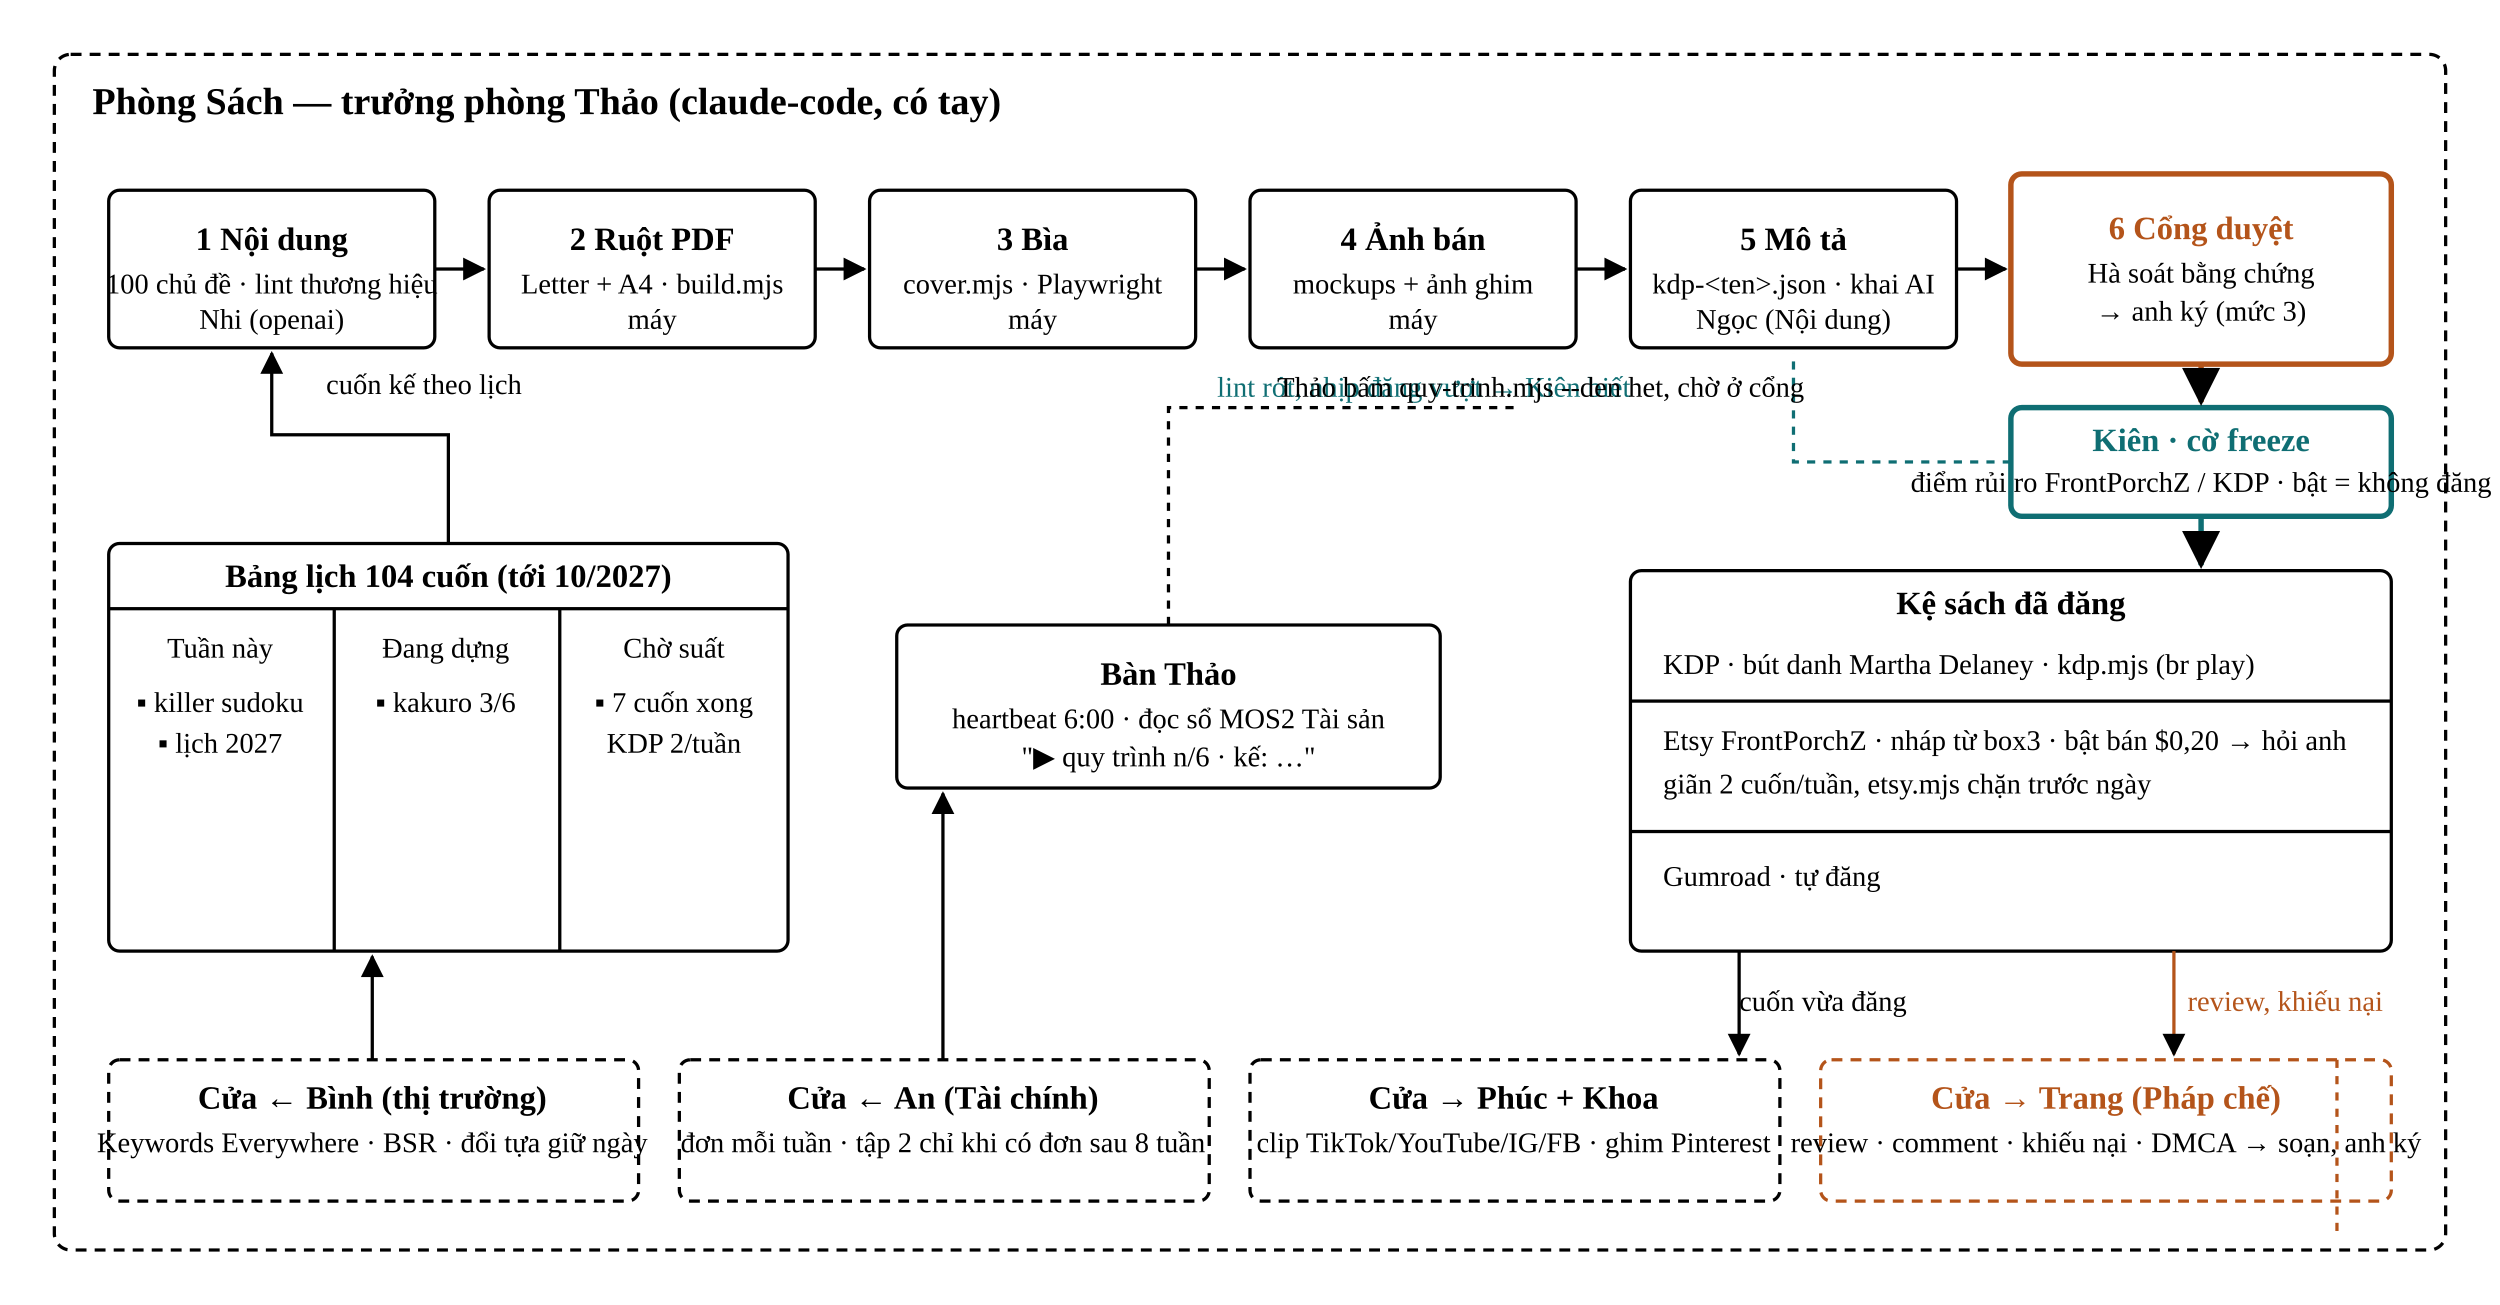
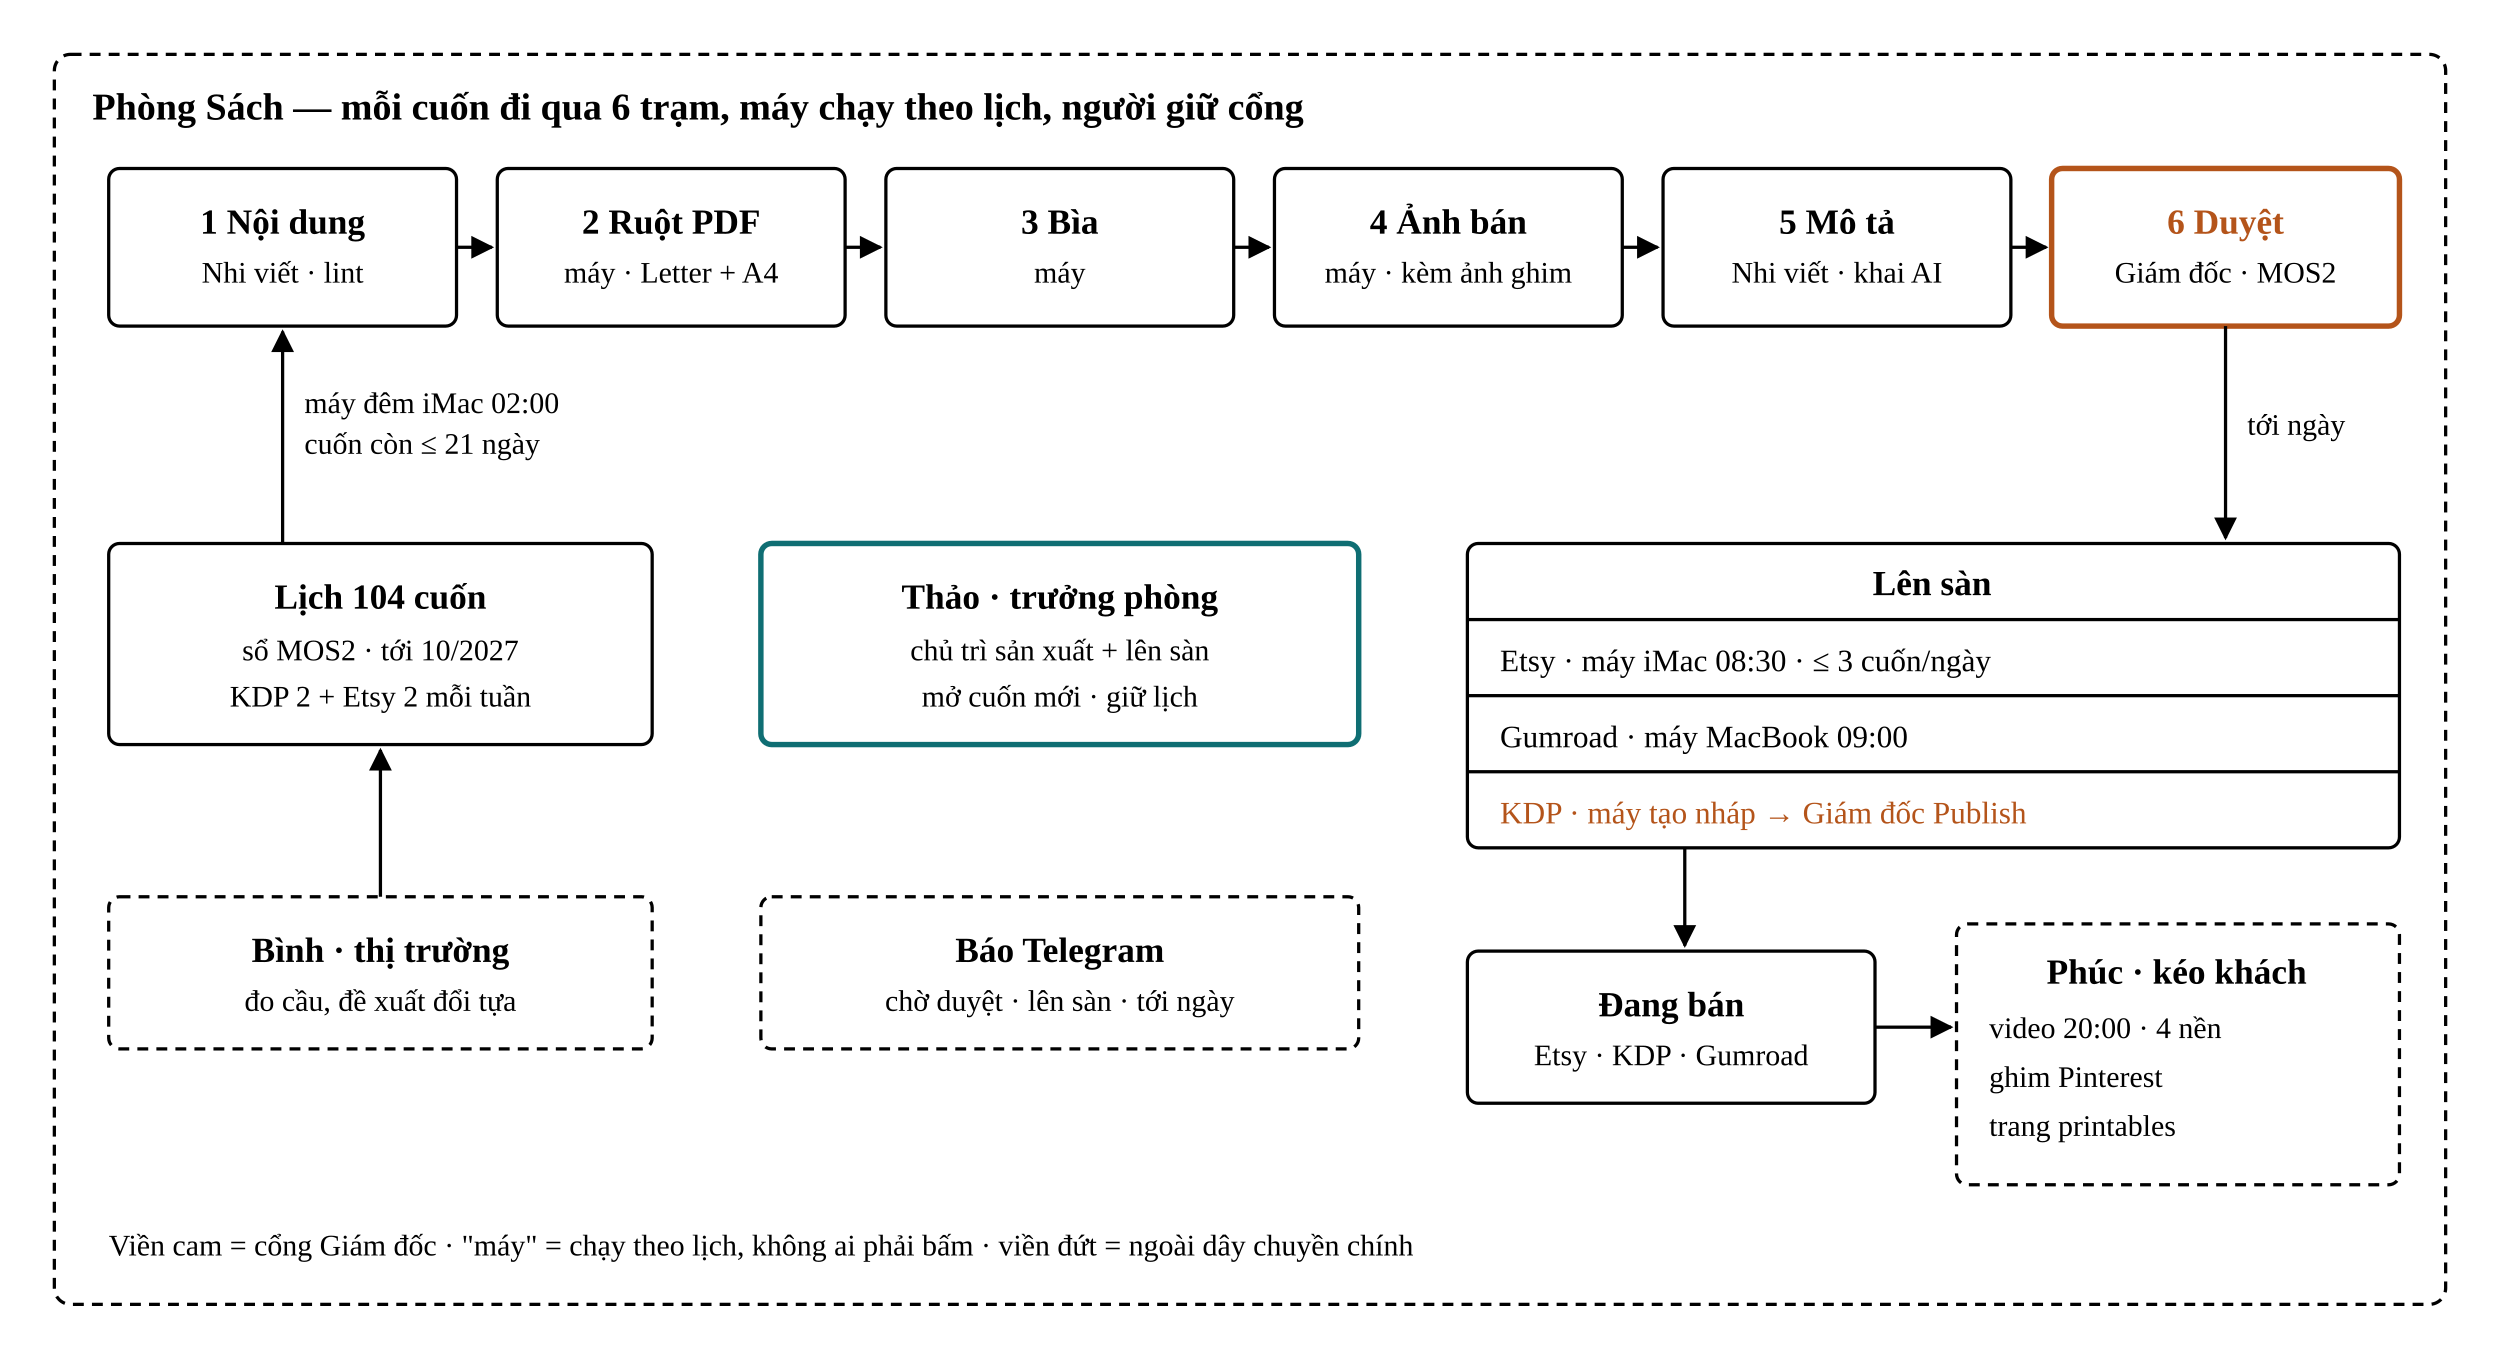
- <svg viewBox="0 0 920 480" role="img" aria-label="Phòng Sách: một cuốn đi qua 6 trạm máy làm, dừng ở cổng anh ký, qua cờ freeze của Kiên rồi ra kệ KDP/Etsy; review và khiếu nại từ kệ chảy về Trang; bảng lịch 104 cuốn cấp việc; Bình, An, Phúc nối qua cửa bên" class="so-do">
+ <svg viewBox="0 0 920 500" role="img" aria-label="Phòng Sách: lịch 104 cuốn cấp việc cho máy đêm iMac, mỗi cuốn đi qua 6 trạm (Nhi viết nội dung và mô tả, máy dựng ruột, bìa, ảnh), Giám đốc duyệt bản xem trong MOS2, tới ngày thì lên sàn (Etsy và Gumroad máy tự đăng, KDP máy tạo nháp rồi Giám đốc bấm Publish), sách đang bán được Phúc kéo khách bằng video, ghim, trang printables; Thảo chủ trì, Bình đo thị trường cho lịch" class="so-do">
  <defs>
    <marker id="ar" viewBox="0 0 10 10" refX="9" refY="5" markerWidth="7" markerHeight="7" orient="auto-start-reverse">
      <path d="M0 0L10 5L0 10z" fill="currentColor" />
    </marker>
  </defs>
  <g fill="none" stroke="currentColor" stroke-width="1.2">
-     <rect x="20" y="20" width="880" height="440" rx="6" stroke-dasharray="4 3" />
-     <text x="34" y="42" font-size="14" font-weight="600" fill="currentColor" stroke="none">Phòng Sách — trưởng phòng Thảo (claude-code, có tay)</text>
-     <rect x="40" y="70" width="120" height="58" rx="4" />
-     <rect x="180" y="70" width="120" height="58" rx="4" />
-     <rect x="320" y="70" width="120" height="58" rx="4" />
-     <rect x="460" y="70" width="120" height="58" rx="4" />
-     <rect x="600" y="70" width="120" height="58" rx="4" />
-     <rect x="740" y="64" width="140" height="70" rx="4" stroke="#b4541a" stroke-width="2" />
-     <line x1="160" y1="99" x2="178" y2="99" marker-end="url(#ar)" />
-     <line x1="300" y1="99" x2="318" y2="99" marker-end="url(#ar)" />
-     <line x1="440" y1="99" x2="458" y2="99" marker-end="url(#ar)" />
-     <line x1="580" y1="99" x2="598" y2="99" marker-end="url(#ar)" />
-     <line x1="720" y1="99" x2="738" y2="99" marker-end="url(#ar)" />
-     <rect x="740" y="150" width="140" height="40" rx="4" stroke="#0f6e73" stroke-width="2" />
-     <path d="M810 134 V148" marker-end="url(#ar)" stroke="#b4541a" stroke-width="2" />
-     <path d="M810 190 V208" marker-end="url(#ar)" stroke="#0f6e73" stroke-width="2" />
-     <path d="M740 170 H660 V130" stroke-dasharray="3 3" stroke="#0f6e73" />
-     <rect x="40" y="200" width="250" height="150" rx="4" />
-     <line x1="40" y1="224" x2="290" y2="224" />
-     <line x1="123" y1="224" x2="123" y2="350" />
-     <line x1="206" y1="224" x2="206" y2="350" />
-     <rect x="330" y="230" width="200" height="60" rx="4" />
-     <rect x="600" y="210" width="280" height="140" rx="4" />
-     <line x1="600" y1="258" x2="880" y2="258" />
-     <line x1="600" y1="306" x2="880" y2="306" />
-     <path d="M165 200 V160 H100 V130" marker-end="url(#ar)" />
-     <path d="M430 230 V150 H560" stroke-dasharray="3 3" />
-     <rect x="40" y="390" width="195" height="52" rx="4" stroke-dasharray="4 3" />
-     <rect x="250" y="390" width="195" height="52" rx="4" stroke-dasharray="4 3" />
-     <rect x="460" y="390" width="195" height="52" rx="4" stroke-dasharray="4 3" />
-     <rect x="670" y="390" width="210" height="52" rx="4" stroke="#b4541a" stroke-dasharray="4 3" />
-     <path d="M137 390 V352" marker-end="url(#ar)" />
-     <path d="M347 390 V292" marker-end="url(#ar)" />
-     <path d="M640 350 V388" marker-end="url(#ar)" />
-     <path d="M800 350 V388" marker-end="url(#ar)" stroke="#b4541a" />
-     <path d="M860 390 V456" stroke="#b4541a" stroke-dasharray="3 3" />
+     <rect x="20" y="20" width="880" height="460" rx="6" stroke-dasharray="4 3" />
+     <rect x="40" y="62" width="128" height="58" rx="4" />
+     <rect x="183" y="62" width="128" height="58" rx="4" />
+     <rect x="326" y="62" width="128" height="58" rx="4" />
+     <rect x="469" y="62" width="128" height="58" rx="4" />
+     <rect x="612" y="62" width="128" height="58" rx="4" />
+     <rect x="755" y="62" width="128" height="58" rx="4" stroke="#b4541a" stroke-width="2" />
+     <line x1="168" y1="91" x2="181" y2="91" marker-end="url(#ar)" />
+     <line x1="311" y1="91" x2="324" y2="91" marker-end="url(#ar)" />
+     <line x1="454" y1="91" x2="467" y2="91" marker-end="url(#ar)" />
+     <line x1="597" y1="91" x2="610" y2="91" marker-end="url(#ar)" />
+     <line x1="740" y1="91" x2="753" y2="91" marker-end="url(#ar)" />
+     <rect x="40" y="200" width="200" height="74" rx="4" />
+     <path d="M104 200 V122" marker-end="url(#ar)" />
+     <rect x="40" y="330" width="200" height="56" rx="4" stroke-dasharray="4 3" />
+     <path d="M140 330 V276" marker-end="url(#ar)" />
+     <rect x="280" y="200" width="220" height="74" rx="4" stroke="#0f6e73" stroke-width="2" />
+     <rect x="280" y="330" width="220" height="56" rx="4" stroke-dasharray="4 3" />
+     <path d="M819 120 V198" marker-end="url(#ar)" />
+     <rect x="540" y="200" width="343" height="112" rx="4" />
+     <line x1="540" y1="228" x2="883" y2="228" />
+     <line x1="540" y1="256" x2="883" y2="256" />
+     <line x1="540" y1="284" x2="883" y2="284" />
+     <path d="M620 312 V348" marker-end="url(#ar)" />
+     <rect x="540" y="350" width="150" height="56" rx="4" />
+     <path d="M690 378 H718" marker-end="url(#ar)" />
+     <rect x="720" y="340" width="163" height="96" rx="4" stroke-dasharray="4 3" />
  </g>
  <g fill="currentColor">
-     <text x="100" y="92" text-anchor="middle" font-weight="600">1 Nội dung</text>
-     <text x="100" y="108" text-anchor="middle" font-size="10.5">100 chủ đề · lint thương hiệu</text>
-     <text x="100" y="121" text-anchor="middle" font-size="10.5">Nhi (openai)</text>
-     <text x="240" y="92" text-anchor="middle" font-weight="600">2 Ruột PDF</text>
-     <text x="240" y="108" text-anchor="middle" font-size="10.5">Letter + A4 · build.mjs</text>
-     <text x="240" y="121" text-anchor="middle" font-size="10.5">máy</text>
-     <text x="380" y="92" text-anchor="middle" font-weight="600">3 Bìa</text>
-     <text x="380" y="108" text-anchor="middle" font-size="10.5">cover.mjs · Playwright</text>
-     <text x="380" y="121" text-anchor="middle" font-size="10.5">máy</text>
-     <text x="520" y="92" text-anchor="middle" font-weight="600">4 Ảnh bán</text>
-     <text x="520" y="108" text-anchor="middle" font-size="10.5">mockups + ảnh ghim</text>
-     <text x="520" y="121" text-anchor="middle" font-size="10.5">máy</text>
-     <text x="660" y="92" text-anchor="middle" font-weight="600">5 Mô tả</text>
-     <text x="660" y="108" text-anchor="middle" font-size="10.5">kdp-&lt;ten&gt;.json · khai AI</text>
-     <text x="660" y="121" text-anchor="middle" font-size="10.5">Ngọc (Nội dung)</text>
-     <text x="810" y="88" text-anchor="middle" font-weight="600" fill="#b4541a">6 Cổng duyệt</text>
-     <text x="810" y="104" text-anchor="middle" font-size="10.5">Hà soát bằng chứng</text>
-     <text x="810" y="118" text-anchor="middle" font-size="10.5">→ anh ký (mức 3)</text>
-     <text x="810" y="166" text-anchor="middle" font-weight="600" fill="#0f6e73">Kiên · cờ freeze</text>
-     <text x="810" y="181" text-anchor="middle" font-size="10.5">điểm rủi ro FrontPorchZ / KDP · bật = không đăng</text>
-     <text x="600" y="146" text-anchor="end" font-size="10.5" fill="#0f6e73">lint rớt, nhịp đăng vượt → Kiên biết</text>
-     <text x="120" y="145" font-size="10.5">cuốn kế theo lịch</text>
-     <text x="470" y="146" font-size="10.5">Thảo bấm quy-trinh.mjs --den het, chờ ở cổng</text>
-     <text x="165" y="216" text-anchor="middle" font-weight="600">Bảng lịch 104 cuốn (tới 10/2027)</text>
-     <text x="81" y="242" text-anchor="middle" font-size="10.5">Tuần này</text>
-     <text x="164" y="242" text-anchor="middle" font-size="10.5">Đang dựng</text>
-     <text x="248" y="242" text-anchor="middle" font-size="10.5">Chờ suất</text>
-     <text x="81" y="262" text-anchor="middle" font-size="10.5">▪ killer sudoku</text>
-     <text x="81" y="277" text-anchor="middle" font-size="10.5">▪ lịch 2027</text>
-     <text x="164" y="262" text-anchor="middle" font-size="10.5">▪ kakuro 3/6</text>
-     <text x="248" y="262" text-anchor="middle" font-size="10.5">▪ 7 cuốn xong</text>
-     <text x="248" y="277" text-anchor="middle" font-size="10.5">KDP 2/tuần</text>
-     <text x="430" y="252" text-anchor="middle" font-weight="600">Bàn Thảo</text>
-     <text x="430" y="268" text-anchor="middle" font-size="10.5">heartbeat 6:00 · đọc sổ MOS2 Tài sản</text>
-     <text x="430" y="282" text-anchor="middle" font-size="10.5">"▶ quy trình n/6 · kế: …"</text>
-     <text x="740" y="226" text-anchor="middle" font-weight="600">Kệ sách đã đăng</text>
-     <text x="612" y="248" font-size="10.5">KDP · bút danh Martha Delaney · kdp.mjs (br play)</text>
-     <text x="612" y="276" font-size="10.5">Etsy FrontPorchZ · nháp từ box3 · bật bán $0,20 → hỏi anh</text>
-     <text x="612" y="292" font-size="10.5">giãn 2 cuốn/tuần, etsy.mjs chặn trước ngày</text>
-     <text x="612" y="326" font-size="10.5">Gumroad · tự đăng</text>
-     <text x="137" y="408" text-anchor="middle" font-weight="600">Cửa ← Bình (thị trường)</text>
-     <text x="137" y="424" text-anchor="middle" font-size="10.5">Keywords Everywhere · BSR · đổi tựa giữ ngày</text>
-     <text x="347" y="408" text-anchor="middle" font-weight="600">Cửa ← An (Tài chính)</text>
-     <text x="347" y="424" text-anchor="middle" font-size="10.5">đơn mỗi tuần · tập 2 chỉ khi có đơn sau 8 tuần</text>
-     <text x="557" y="408" text-anchor="middle" font-weight="600">Cửa → Phúc + Khoa</text>
-     <text x="557" y="424" text-anchor="middle" font-size="10.5">clip TikTok/YouTube/IG/FB · ghim Pinterest</text>
-     <text x="775" y="408" text-anchor="middle" font-weight="600" fill="#b4541a">Cửa → Trang (Pháp chế)</text>
-     <text x="775" y="424" text-anchor="middle" font-size="10.5">review · comment · khiếu nại · DMCA → soạn, anh ký</text>
-     <text x="640" y="372" font-size="10.5">cuốn vừa đăng</text>
-     <text x="805" y="372" font-size="10.5" fill="#b4541a">review, khiếu nại</text>
+     <text x="34" y="44" font-size="14" font-weight="600">Phòng Sách — mỗi cuốn đi qua 6 trạm, máy chạy theo lịch, người giữ cổng</text>
+     <text x="104" y="86" text-anchor="middle" font-size="13" font-weight="600">1 Nội dung</text>
+     <text x="104" y="104" text-anchor="middle" font-size="11">Nhi viết · lint</text>
+     <text x="247" y="86" text-anchor="middle" font-size="13" font-weight="600">2 Ruột PDF</text>
+     <text x="247" y="104" text-anchor="middle" font-size="11">máy · Letter + A4</text>
+     <text x="390" y="86" text-anchor="middle" font-size="13" font-weight="600">3 Bìa</text>
+     <text x="390" y="104" text-anchor="middle" font-size="11">máy</text>
+     <text x="533" y="86" text-anchor="middle" font-size="13" font-weight="600">4 Ảnh bán</text>
+     <text x="533" y="104" text-anchor="middle" font-size="11">máy · kèm ảnh ghim</text>
+     <text x="676" y="86" text-anchor="middle" font-size="13" font-weight="600">5 Mô tả</text>
+     <text x="676" y="104" text-anchor="middle" font-size="11">Nhi viết · khai AI</text>
+     <text x="819" y="86" text-anchor="middle" font-size="13" font-weight="600" fill="#b4541a">6 Duyệt</text>
+     <text x="819" y="104" text-anchor="middle" font-size="11">Giám đốc · MOS2</text>
+     <text x="112" y="152" font-size="11">máy đêm iMac 02:00</text>
+     <text x="112" y="167" font-size="11">cuốn còn ≤ 21 ngày</text>
+     <text x="140" y="224" text-anchor="middle" font-size="13" font-weight="600">Lịch 104 cuốn</text>
+     <text x="140" y="243" text-anchor="middle" font-size="11">sổ MOS2 · tới 10/2027</text>
+     <text x="140" y="260" text-anchor="middle" font-size="11">KDP 2 + Etsy 2 mỗi tuần</text>
+     <text x="140" y="354" text-anchor="middle" font-size="13" font-weight="600">Bình · thị trường</text>
+     <text x="140" y="372" text-anchor="middle" font-size="11">đo cầu, đề xuất đổi tựa</text>
+     <text x="390" y="224" text-anchor="middle" font-size="13" font-weight="600">Thảo · trưởng phòng</text>
+     <text x="390" y="243" text-anchor="middle" font-size="11">chủ trì sản xuất + lên sàn</text>
+     <text x="390" y="260" text-anchor="middle" font-size="11">mở cuốn mới · giữ lịch</text>
+     <text x="390" y="354" text-anchor="middle" font-size="13" font-weight="600">Báo Telegram</text>
+     <text x="390" y="372" text-anchor="middle" font-size="11">chờ duyệt · lên sàn · tới ngày</text>
+     <text x="827" y="160" font-size="11">tới ngày</text>
+     <text x="711" y="219" text-anchor="middle" font-size="13" font-weight="600">Lên sàn</text>
+     <text x="552" y="247" font-size="11.5">Etsy · máy iMac 08:30 · ≤ 3 cuốn/ngày</text>
+     <text x="552" y="275" font-size="11.5">Gumroad · máy MacBook 09:00</text>
+     <text x="552" y="303" font-size="11.5" fill="#b4541a">KDP · máy tạo nháp → Giám đốc Publish</text>
+     <text x="615" y="374" text-anchor="middle" font-size="13" font-weight="600">Đang bán</text>
+     <text x="615" y="392" text-anchor="middle" font-size="11">Etsy · KDP · Gumroad</text>
+     <text x="801" y="362" text-anchor="middle" font-size="13" font-weight="600">Phúc · kéo khách</text>
+     <text x="732" y="382" font-size="11">video 20:00 · 4 nền</text>
+     <text x="732" y="400" font-size="11">ghim Pinterest</text>
+     <text x="732" y="418" font-size="11">trang printables</text>
+     <text x="40" y="462" font-size="11">Viền cam = cổng Giám đốc · "máy" = chạy theo lịch, không ai phải bấm · viền đứt = ngoài dây chuyền chính</text>
  </g>
</svg>
